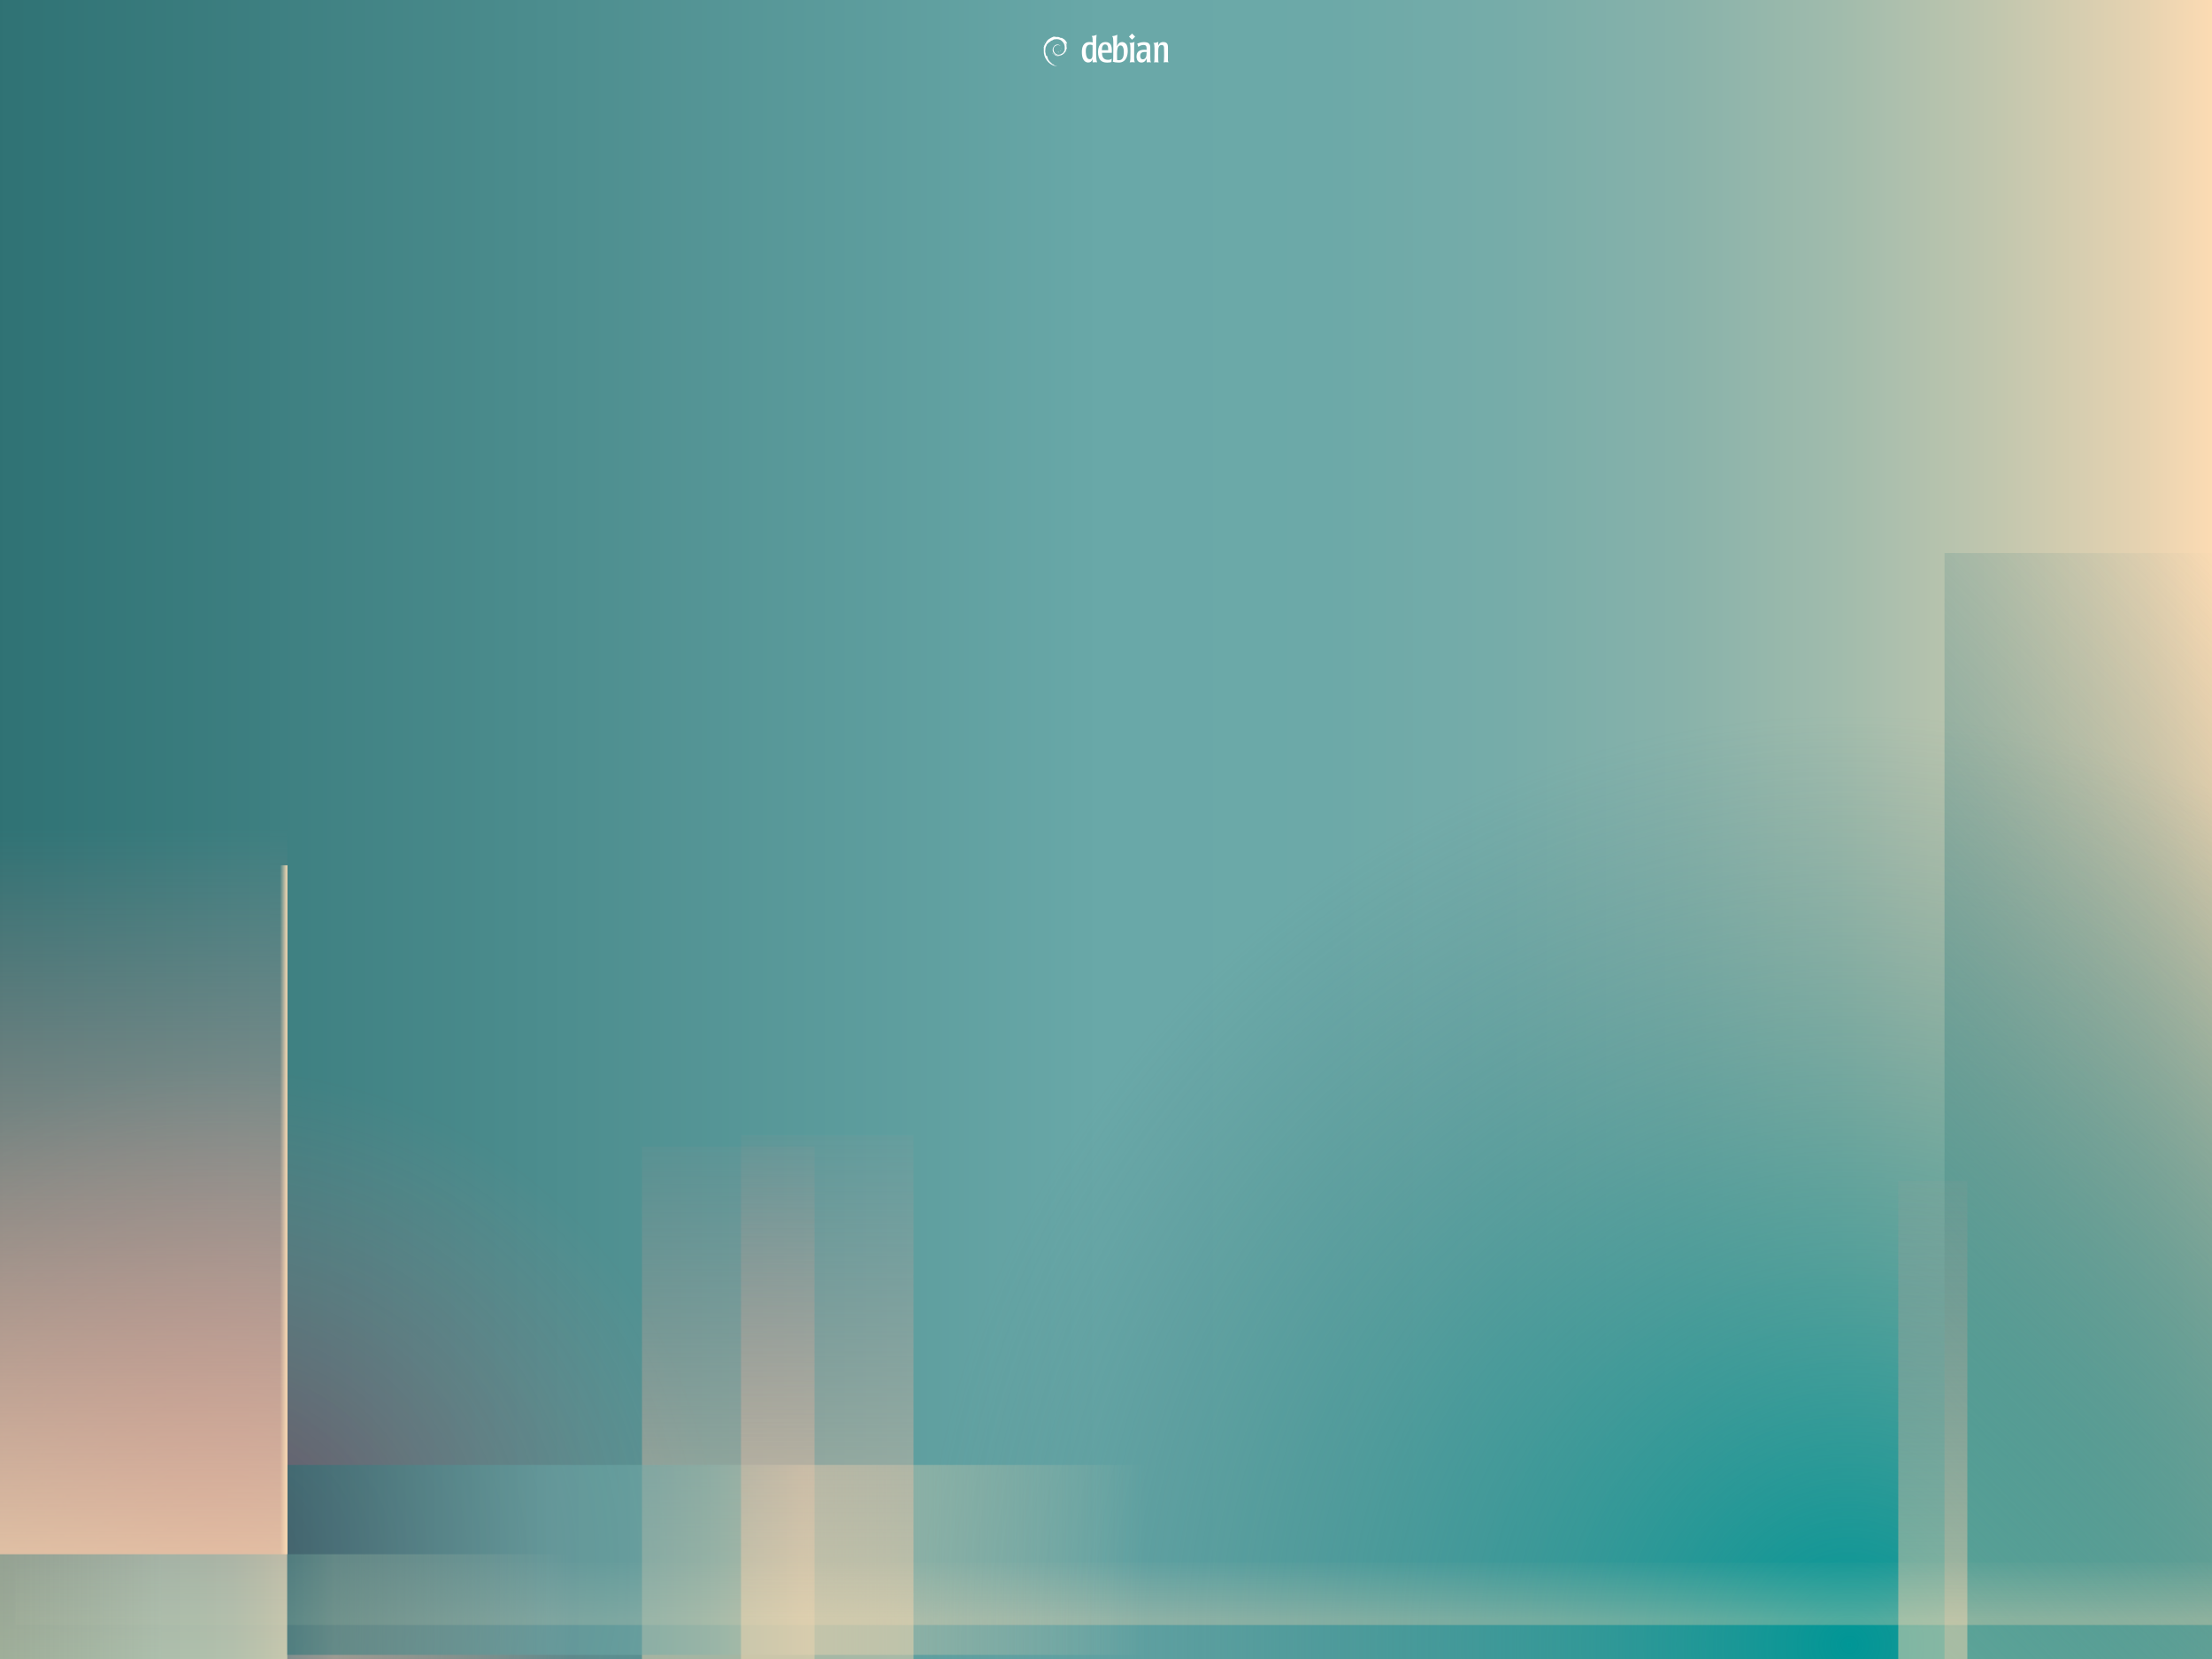
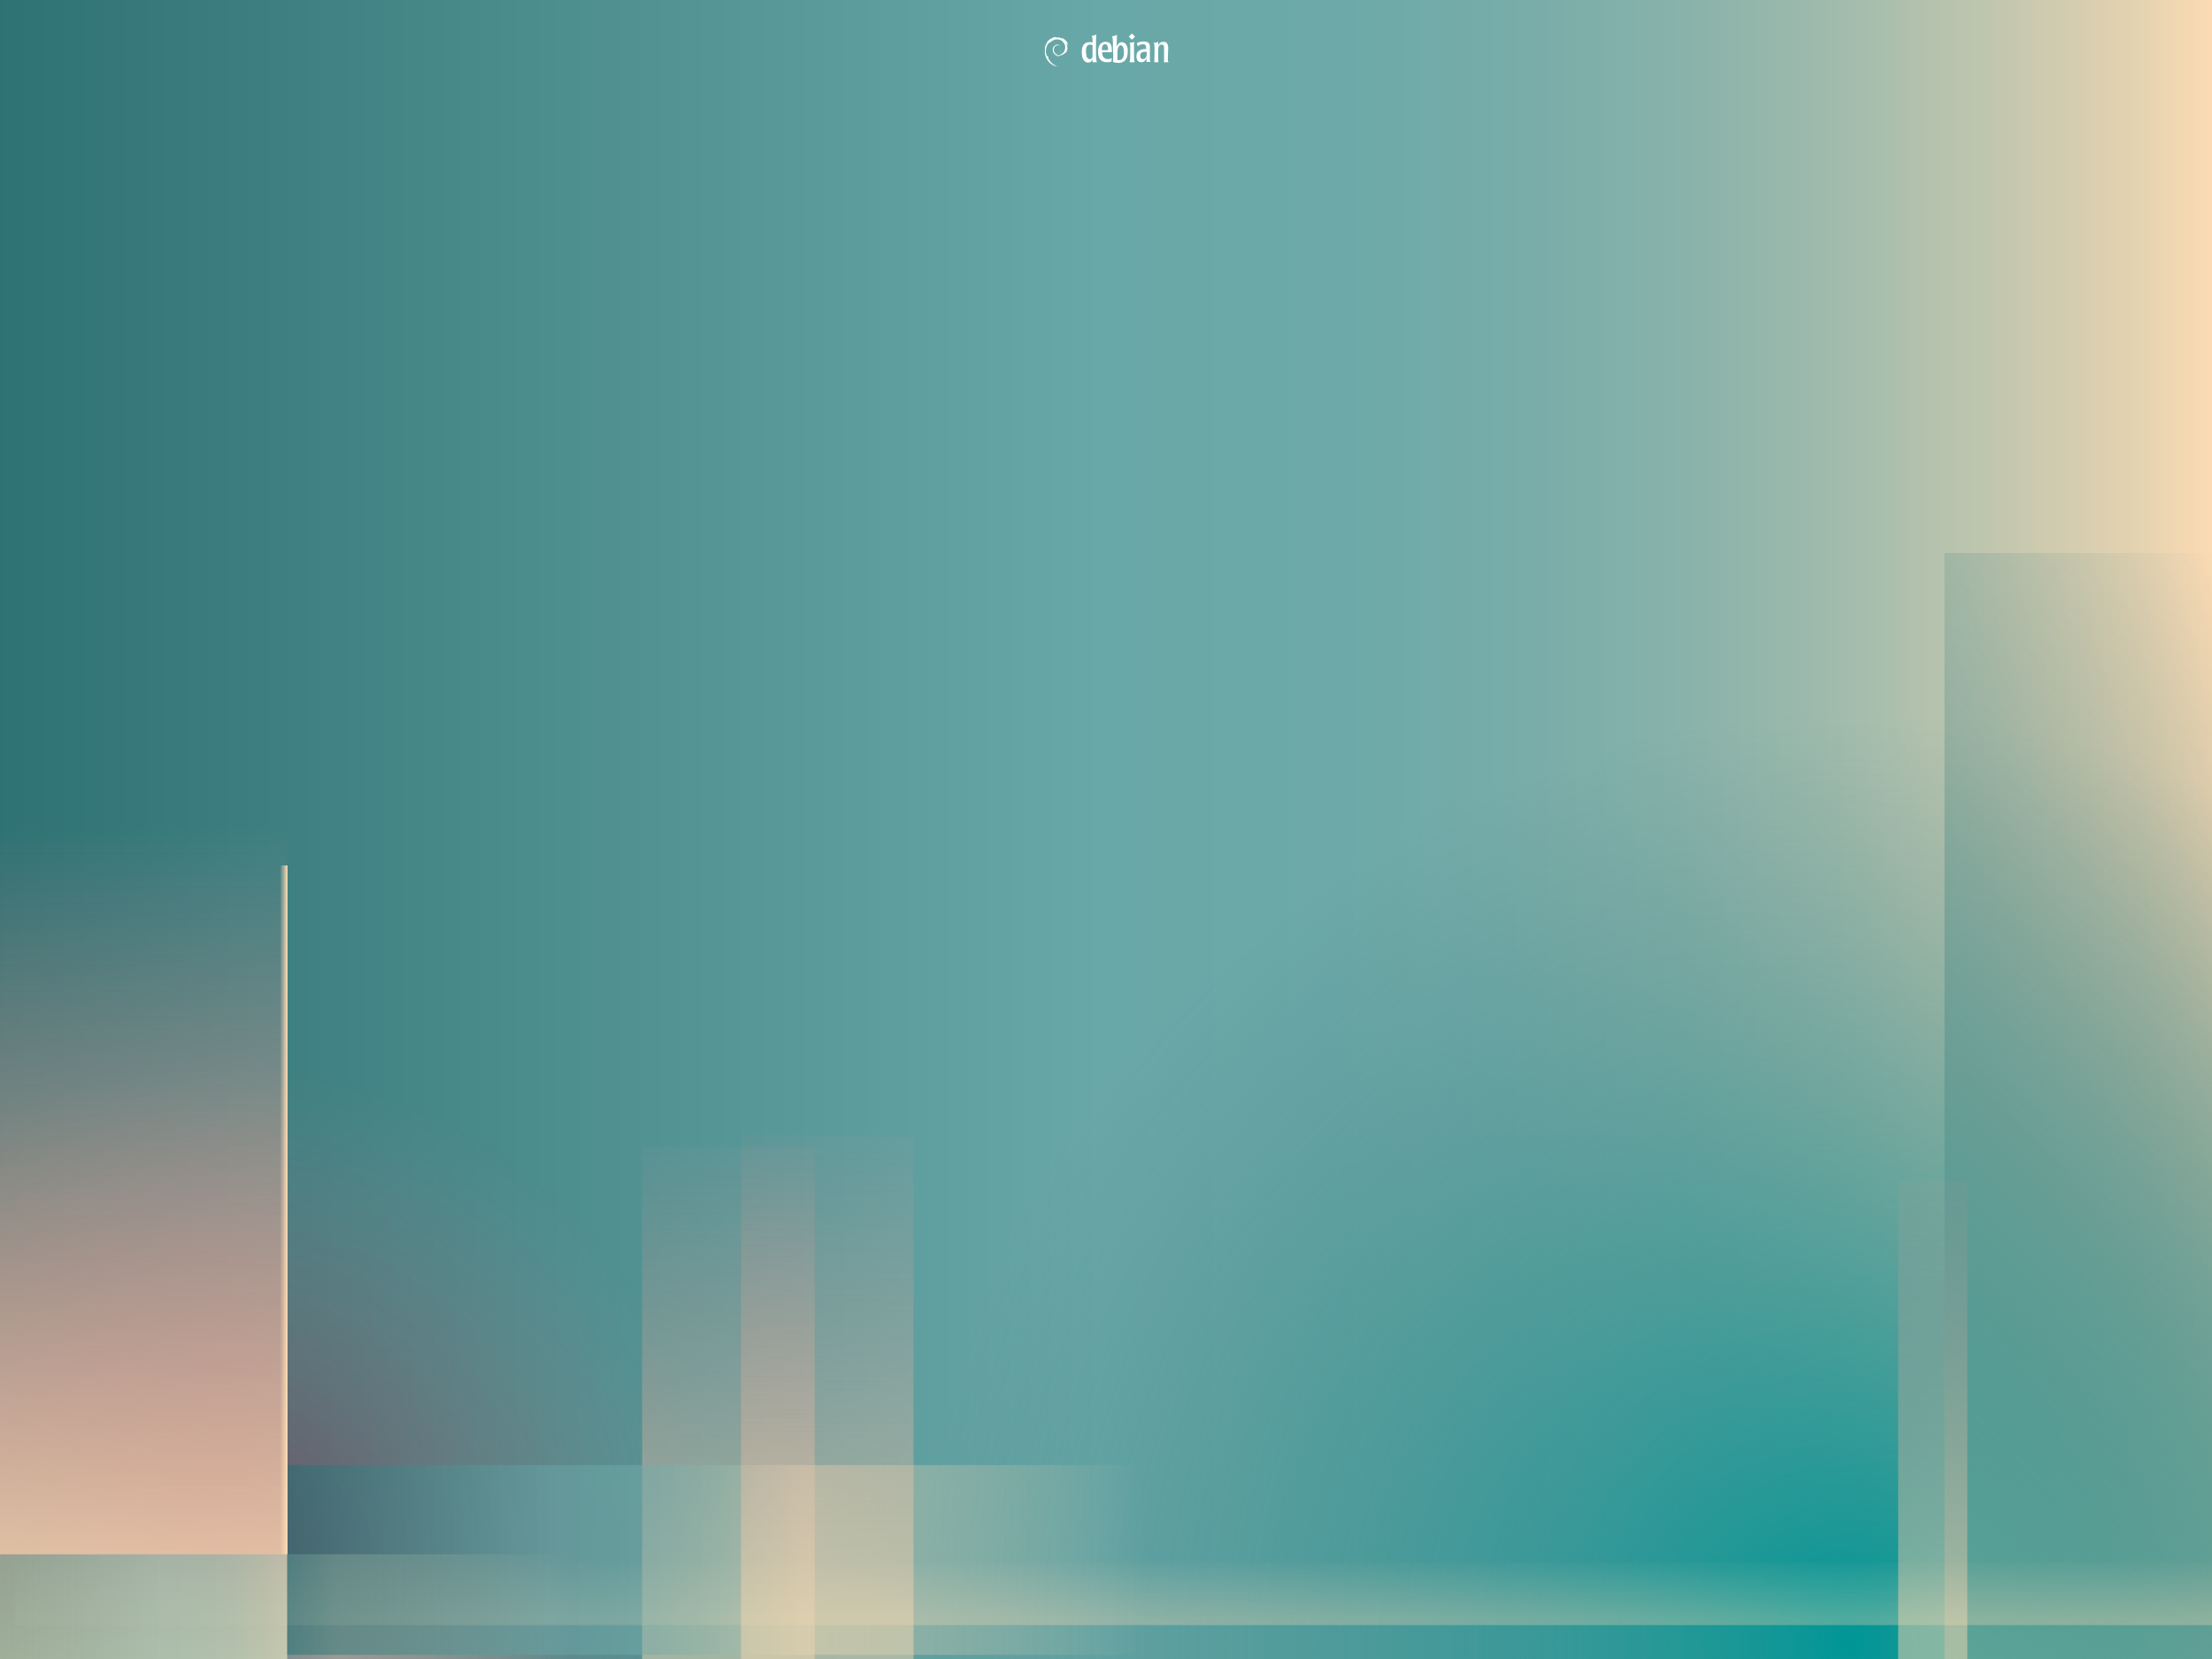
- <svg xmlns="http://www.w3.org/2000/svg" xmlns:xlink="http://www.w3.org/1999/xlink" id="Calque_1" viewBox="0 0 640 480">
-   <defs>
-     <style>.cls-1{fill:#fff;}.cls-2{fill:#284d55;}.cls-3{fill:url(#Dégradé_sans_nom_138-2);}.cls-4{fill:url(#Dégradé_sans_nom_34);}.cls-5{fill:url(#Dégradé_sans_nom_304-2);}.cls-5,.cls-6,.cls-7,.cls-8,.cls-9{opacity:.5;}.cls-6{fill:url(#Dégradé_sans_nom_304-4);}.cls-7{fill:url(#Dégradé_sans_nom_304-3);}.cls-10{fill:url(#Dégradé_sans_nom_138);opacity:.3;}.cls-11{fill:url(#Dégradé_sans_nom_153);opacity:.4;}.cls-8{fill:url(#Dégradé_sans_nom_334);}.cls-9{fill:url(#Dégradé_sans_nom_437);}.cls-12{fill:url(#Dégradé_sans_nom_342);}.cls-13{fill:url(#Dégradé_sans_nom_304);}.cls-14{fill:url(#Dégradé_sans_nom_293);}</style>
-     <linearGradient id="Dégradé_sans_nom_342" x1="-2.33" y1="240.06" x2="640.27" y2="240.06" gradientUnits="userSpaceOnUse">
-       <stop offset="0" stop-color="#2f7274" />
-       <stop offset=".5" stop-color="#69a8a8" />
-       <stop offset=".6" stop-color="#6ca9a8" />
-       <stop offset=".68" stop-color="#76aca9" />
-       <stop offset=".76" stop-color="#88b2aa" />
-       <stop offset=".83" stop-color="#a0bbac" />
-       <stop offset=".9" stop-color="#c0c6ae" />
-       <stop offset=".97" stop-color="#e7d3b1" />
-       <stop offset="1" stop-color="#fcdbb3" />
+ <svg xmlns="http://www.w3.org/2000/svg" xmlns:xlink="http://www.w3.org/1999/xlink" version="1.1" id="Calque_1" x="0px" y="0px" viewBox="0 0 640 480" style="enable-background:new 0 0 640 480;" xml:space="preserve">
+   <style type="text/css">
+ 	.st0{clip-path:url(#SVGID_00000165233405062182083770000013776930358569563787_);fill:#284D55;}
+ 	
+ 		.st1{clip-path:url(#SVGID_00000165233405062182083770000013776930358569563787_);fill:url(#SVGID_00000142864984105365794850000002362441087885386152_);}
+ 	
+ 		.st2{clip-path:url(#SVGID_00000165233405062182083770000013776930358569563787_);fill:url(#SVGID_00000145053446214090285920000010186755413050673810_);}
+ 	
+ 		.st3{opacity:0.4;clip-path:url(#SVGID_00000165233405062182083770000013776930358569563787_);fill:url(#SVGID_00000165205277483814104850000009715521462076629121_);enable-background:new    ;}
+ 	
+ 		.st4{clip-path:url(#SVGID_00000165233405062182083770000013776930358569563787_);fill:url(#SVGID_00000160151233217071832130000002856277896738918284_);}
+ 	
+ 		.st5{clip-path:url(#SVGID_00000165233405062182083770000013776930358569563787_);fill:url(#SVGID_00000111886810359557512680000013818836557430253467_);}
+ 	
+ 		.st6{opacity:0.3;clip-path:url(#SVGID_00000165233405062182083770000013776930358569563787_);fill:url(#SVGID_00000009577786404386149350000003343540552133880460_);enable-background:new    ;}
+ 	
+ 		.st7{opacity:0.5;clip-path:url(#SVGID_00000165233405062182083770000013776930358569563787_);fill:url(#SVGID_00000026859536005856535210000017358327117110911373_);enable-background:new    ;}
+ 	
+ 		.st8{opacity:0.5;clip-path:url(#SVGID_00000165233405062182083770000013776930358569563787_);fill:url(#SVGID_00000053542120213969221380000009270319565276838840_);enable-background:new    ;}
+ 	
+ 		.st9{opacity:0.5;clip-path:url(#SVGID_00000165233405062182083770000013776930358569563787_);fill:url(#SVGID_00000099627389439330413700000009342445984129333680_);enable-background:new    ;}
+ 	
+ 		.st10{opacity:0.5;clip-path:url(#SVGID_00000165233405062182083770000013776930358569563787_);fill:url(#SVGID_00000018234457111925883420000017441728421450539705_);enable-background:new    ;}
+ 	
+ 		.st11{clip-path:url(#SVGID_00000165233405062182083770000013776930358569563787_);fill:url(#SVGID_00000065064788192263096310000004305818227331717290_);}
+ 	
+ 		.st12{opacity:0.5;clip-path:url(#SVGID_00000165233405062182083770000013776930358569563787_);fill:url(#SVGID_00000031185218711358077110000009119795181446952584_);enable-background:new    ;}
+ 	.st13{clip-path:url(#SVGID_00000165233405062182083770000013776930358569563787_);fill:#FFFFFF;}
+ </style>
+   <g>
+     <defs>
+       <rect id="SVGID_1_" width="640" height="480" />
+     </defs>
+     <clipPath id="SVGID_00000173148670674078274960000001331967724311482795_">
+       <use xlink:href="#SVGID_1_" style="overflow:visible;" />
+     </clipPath>
+     <rect x="-1.2" y="78.7" style="clip-path:url(#SVGID_00000173148670674078274960000001331967724311482795_);fill:#284D55;" width="643" height="401.9" />
+     <linearGradient id="SVGID_00000137832234157183838640000010275324442330324895_" gradientUnits="userSpaceOnUse" x1="-2.33" y1="239.94" x2="640.26" y2="239.94" gradientTransform="matrix(1 0 0 -1 0 480)">
+       <stop offset="0" style="stop-color:#2F7274" />
+       <stop offset="0.5" style="stop-color:#69A8A8" />
+       <stop offset="0.6" style="stop-color:#6CA9A8" />
+       <stop offset="0.68" style="stop-color:#76ACA9" />
+       <stop offset="0.76" style="stop-color:#88B2AA" />
+       <stop offset="0.83" style="stop-color:#A0BBAC" />
+       <stop offset="0.9" style="stop-color:#C0C6AE" />
+       <stop offset="0.97" style="stop-color:#E7D3B1" />
+       <stop offset="1" style="stop-color:#FCDBB3" />
    </linearGradient>
-     <radialGradient id="Dégradé_sans_nom_34" cx="535.12" cy="475.86" fx="535.12" fy="475.86" r="269.14" gradientUnits="userSpaceOnUse">
-       <stop offset="0" stop-color="#009696" />
-       <stop offset="1" stop-color="#497e81" stop-opacity="0" />
+     <rect x="-2.3" y="-1.4" style="clip-path:url(#SVGID_00000173148670674078274960000001331967724311482795_);fill:url(#SVGID_00000137832234157183838640000010275324442330324895_);" width="642.6" height="483" />
+     <radialGradient id="SVGID_00000122686098147542468760000000543466236046898340_" cx="535.12" cy="4.14" r="269.14" gradientTransform="matrix(1 0 0 -1 0 480)" gradientUnits="userSpaceOnUse">
+       <stop offset="0" style="stop-color:#009696" />
+       <stop offset="1" style="stop-color:#497E81;stop-opacity:0" />
    </radialGradient>
-     <radialGradient id="Dégradé_sans_nom_153" cx="63.82" cy="453.43" fx="63.82" fy="453.43" r="144.66" gradientUnits="userSpaceOnUse">
-       <stop offset="0" stop-color="#a80030" />
-       <stop offset="1" stop-color="#ff8c8e" stop-opacity="0" />
+     <circle style="clip-path:url(#SVGID_00000173148670674078274960000001331967724311482795_);fill:url(#SVGID_00000122686098147542468760000000543466236046898340_);" cx="535.1" cy="475.9" r="269.1" />
+     <radialGradient id="SVGID_00000078033838656743346760000005024894790102855595_" cx="63.82" cy="26.57" r="144.66" gradientTransform="matrix(1 0 0 -1 0 480)" gradientUnits="userSpaceOnUse">
+       <stop offset="0" style="stop-color:#A80030" />
+       <stop offset="1" style="stop-color:#FF8C8E;stop-opacity:0" />
    </radialGradient>
-     <linearGradient id="Dégradé_sans_nom_293" x1="4836.37" y1="1877.52" x2="5037.34" y2="1676.54" gradientTransform="translate(-4333.76 -1456.54)" gradientUnits="userSpaceOnUse">
-       <stop offset="0" stop-color="#487c80" stop-opacity="0" />
-       <stop offset="1" stop-color="#5ea498" />
+     <circle style="opacity:0.4;clip-path:url(#SVGID_00000173148670674078274960000001331967724311482795_);fill:url(#SVGID_00000078033838656743346760000005024894790102855595_);enable-background:new    ;" cx="63.8" cy="453.4" r="144.7" />
+     <linearGradient id="SVGID_00000154408993877633157550000015381307170909897877_" gradientUnits="userSpaceOnUse" x1="5456.368" y1="-1857.522" x2="5657.341" y2="-1656.539" gradientTransform="matrix(-1 0 0 1 6159.95 2077.53)">
+       <stop offset="0" style="stop-color:#487C80;stop-opacity:0" />
+       <stop offset="1" style="stop-color:#5EA498" />
    </linearGradient>
-     <linearGradient id="Dégradé_sans_nom_304" x1="41.07" y1="480.13" x2="41.07" y2="239.57" gradientUnits="userSpaceOnUse">
-       <stop offset="0" stop-color="#f2d6b0" />
-       <stop offset="1" stop-color="#ff8c8e" stop-opacity="0" />
+     <rect x="562.6" y="160" style="clip-path:url(#SVGID_00000173148670674078274960000001331967724311482795_);fill:url(#SVGID_00000154408993877633157550000015381307170909897877_);" width="81" height="321" />
+     <linearGradient id="SVGID_00000016038141210491536740000015266423934526416055_" gradientUnits="userSpaceOnUse" x1="41.075" y1="-0.13" x2="41.075" y2="240.43" gradientTransform="matrix(1 0 0 -1 0 480)">
+       <stop offset="0" style="stop-color:#F2D6B0" />
+       <stop offset="1" style="stop-color:#FF8C8E;stop-opacity:0" />
    </linearGradient>
-     <linearGradient id="Dégradé_sans_nom_138" x1="2579.22" y1="-199.86" x2="2590.03" y2="-199.86" gradientTransform="translate(-3994.7 261.28) scale(1.67 -1)" gradientUnits="userSpaceOnUse">
-       <stop offset="0" stop-color="#f2dab8" stop-opacity="0" />
-       <stop offset="1" stop-color="#fcdbb3" />
+     <rect x="-1" y="239.6" style="clip-path:url(#SVGID_00000173148670674078274960000001331967724311482795_);fill:url(#SVGID_00000016038141210491536740000015266423934526416055_);" width="84.1" height="240.6" />
+     <linearGradient id="SVGID_00000083089761744016328460000015498465675438792118_" gradientUnits="userSpaceOnUse" x1="2751.495" y1="759.86" x2="2762.31" y2="759.86" gradientTransform="matrix(1.022580e-16 1.67 -1 6.123234e-17 1083.13 -4144.53)">
+       <stop offset="0" style="stop-color:#F2DAB8;stop-opacity:0" />
+       <stop offset="1" style="stop-color:#FCDBB3" />
    </linearGradient>
-     <linearGradient id="Dégradé_sans_nom_437" x1="-5.96" y1="464.87" x2="165.05" y2="464.87" gradientUnits="userSpaceOnUse">
-       <stop offset="0" stop-color="#206f73" stop-opacity=".8" />
-       <stop offset=".31" stop-color="#69a8a8" />
-       <stop offset=".37" stop-color="#6ca9a8" />
-       <stop offset=".43" stop-color="#76aca9" />
-       <stop offset=".48" stop-color="#88b2aa" />
-       <stop offset=".53" stop-color="#a0bbac" />
-       <stop offset=".58" stop-color="#c0c6ae" />
-       <stop offset=".6" stop-color="#d0ccb0" />
-       <stop offset="1" stop-color="#fcdbb3" stop-opacity="0" />
+     <rect x="4.5" y="452.1" style="opacity:0.3;clip-path:url(#SVGID_00000173148670674078274960000001331967724311482795_);fill:url(#SVGID_00000083089761744016328460000015498465675438792118_);enable-background:new    ;" width="637.5" height="18.1" />
+     <linearGradient id="SVGID_00000147905051543886824300000000127197035238658490_" gradientUnits="userSpaceOnUse" x1="-5.96" y1="15.13" x2="165.05" y2="15.13" gradientTransform="matrix(1 0 0 -1 0 480)">
+       <stop offset="0" style="stop-color:#206F73;stop-opacity:0.8" />
+       <stop offset="0.31" style="stop-color:#69A8A8" />
+       <stop offset="0.37" style="stop-color:#6CA9A8" />
+       <stop offset="0.43" style="stop-color:#76ACA9" />
+       <stop offset="0.48" style="stop-color:#88B2AA" />
+       <stop offset="0.53" style="stop-color:#A0BBAC" />
+       <stop offset="0.58" style="stop-color:#C0C6AE" />
+       <stop offset="0.6" style="stop-color:#D0CCB0" />
+       <stop offset="1" style="stop-color:#FCDBB3;stop-opacity:0" />
    </linearGradient>
-     <linearGradient id="Dégradé_sans_nom_304-2" x1="3255.59" y1="-2211.36" x2="3390.82" y2="-2211.36" gradientTransform="translate(-3433.43 1309.55) scale(1.1 .41)" xlink:href="#Dégradé_sans_nom_304" />
-     <linearGradient id="Dégradé_sans_nom_334" x1="83.1" y1="451.34" x2="331.32" y2="451.34" gradientUnits="userSpaceOnUse">
-       <stop offset="0" stop-color="#206f73" />
-       <stop offset=".31" stop-color="#69a8a8" />
-       <stop offset=".37" stop-color="#6ca9a8" />
-       <stop offset=".43" stop-color="#76aca9" />
-       <stop offset=".48" stop-color="#88b2aa" />
-       <stop offset=".53" stop-color="#a0bbac" />
-       <stop offset=".58" stop-color="#c0c6ae" />
-       <stop offset=".6" stop-color="#d0ccb0" />
-       <stop offset="1" stop-color="#fcdbb3" stop-opacity="0" />
+     <rect x="-6" y="449.7" style="opacity:0.5;clip-path:url(#SVGID_00000173148670674078274960000001331967724311482795_);fill:url(#SVGID_00000147905051543886824300000000127197035238658490_);enable-background:new    ;" width="171" height="30.4" />
+     <linearGradient id="SVGID_00000013871151217345318140000006956916236980826548_" gradientUnits="userSpaceOnUse" x1="3774.681" y1="3210.232" x2="3909.911" y2="3210.232" gradientTransform="matrix(6.735558e-17 -1.1 -0.41 -2.510526e-17 1526.9 4620.99)">
+       <stop offset="0" style="stop-color:#F2D6B0" />
+       <stop offset="1" style="stop-color:#FF8C8E;stop-opacity:0" />
    </linearGradient>
-     <linearGradient id="Dégradé_sans_nom_304-3" x1="3255.59" y1="-2141.26" x2="3393.85" y2="-2141.26" gradientTransform="translate(-3406.45 1279.24) scale(1.1 .41)" xlink:href="#Dégradé_sans_nom_304" />
-     <linearGradient id="Dégradé_sans_nom_138-2" x1="80.97" y1="350.01" x2="83.14" y2="350.01" gradientTransform="translate(164.12 700.01) rotate(-180)" xlink:href="#Dégradé_sans_nom_138" />
-     <linearGradient id="Dégradé_sans_nom_304-4" x1="3252.98" y1="-1358.53" x2="3381.72" y2="-1358.53" gradientTransform="translate(-3078.5 967.45) scale(1.1 .41)" xlink:href="#Dégradé_sans_nom_304" />
-   </defs>
-   <rect class="cls-2" x="-1.23" y="78.67" width="642.97" height="401.85" />
-   <rect class="cls-12" x="-2.33" y="-1.43" width="642.59" height="482.98" />
-   <circle class="cls-4" cx="535.12" cy="475.86" r="269.14" />
-   <circle class="cls-11" cx="63.82" cy="453.43" r="144.66" />
-   <rect class="cls-14" x="562.61" y="160" width="80.97" height="320.98" transform="translate(1206.19 640.99) rotate(180)" />
-   <rect class="cls-13" x="-.97" y="239.57" width="84.09" height="240.56" />
-   <rect class="cls-10" x="314.24" y="142.41" width="18.06" height="637.46" transform="translate(784.41 137.87) rotate(90)" />
-   <rect class="cls-9" x="-5.96" y="449.69" width="171.01" height="30.36" />
-   <rect class="cls-5" x="136.56" y="380.9" width="148.28" height="49.91" transform="translate(-195.15 616.56) rotate(-90)" />
-   <rect class="cls-8" x="83.1" y="423.86" width="248.22" height="54.94" />
-   <rect class="cls-7" x="163.55" y="379.24" width="151.61" height="49.91" transform="translate(-164.84 643.55) rotate(-90)" />
-   <rect class="cls-3" x="80.97" y="250.34" width="2.17" height="199.32" transform="translate(164.12 700.01) rotate(180)" />
-   <rect class="cls-6" x="488.64" y="402.28" width="141.17" height="19.98" transform="translate(146.95 971.49) rotate(-90)" />
-   <path class="cls-1" d="m306.08,15.06c-.14,0,.03.07.21.1.05-.04.1-.08.14-.12-.12.03-.23.03-.35.02" />
-   <path class="cls-1" d="m306.85,14.87c.09-.12.15-.25.17-.38-.02.09-.07.18-.12.26-.27.17-.03-.1,0-.2-.29.36-.04.22-.05.32" />
-   <path class="cls-1" d="m307.13,14.13c.02-.26-.05-.18-.07-.08.03.01.05.18.07.08" />
-   <path class="cls-1" d="m305.54,10.61c.08.01.16.02.15.04.08-.02.1-.04-.15-.04" />
-   <path class="cls-1" d="m305.69,10.66h-.05s.05,0,.05,0h0" />
-   <path class="cls-1" d="m308.07,14.23c0,.23-.07.34-.14.54l-.12.06c-.1.2.01.12-.06.28-.16.14-.48.44-.58.47-.08,0,.05-.09.07-.12-.21.15-.17.22-.49.31v-.02c-.81.38-1.91-.37-1.9-1.38,0,.06-.02.05-.04.07-.04-.52.24-1.05.72-1.26.47-.23,1.01-.14,1.34.18-.18-.24-.55-.49-.98-.47-.42,0-.82.28-.95.57-.22.14-.24.53-.34.6-.13.93.24,1.34.86,1.81.1.07.03.08.04.13-.21-.1-.39-.24-.55-.42.08.12.17.24.29.33-.19-.07-.45-.47-.53-.49.33.6,1.36,1.05,1.89.83-.25,0-.56,0-.84-.1-.12-.06-.28-.18-.25-.21.73.27,1.49.21,2.12-.3.16-.13.34-.34.39-.34-.08.12.01.06-.05.16.16-.26-.07-.11.17-.45l.09.12c-.03-.21.27-.48.24-.81.07-.1.08.11,0,.35.1-.26.03-.31.05-.53.03.07.06.15.08.23-.07-.26.07-.43.1-.58-.03-.01-.1.11-.12-.19,0-.13.04-.07.05-.1-.03-.01-.09-.12-.13-.31.03-.05.08.12.12.12-.03-.15-.07-.27-.07-.39-.12-.25-.04.03-.14-.11-.13-.39.1-.09.12-.27.19.28.3.71.35.88-.04-.22-.1-.43-.18-.63.06.02-.09-.45.08-.13-.18-.66-.77-1.29-1.32-1.58.07.06.15.14.12.15-.27-.16-.22-.17-.26-.24-.22-.09-.24,0-.38,0-.42-.22-.5-.2-.88-.34l.02.08c-.28-.09-.32.03-.62,0-.02-.01.1-.05.19-.06-.27.04-.25-.05-.52,0,.06-.05.13-.08.2-.11-.22.01-.52.13-.43.02-.35.16-.98.38-1.34.71v-.07c-.17.19-.72.58-.76.83h-.04c-.08.15-.14.31-.21.46-.11.19-.16.07-.15.1-.22.44-.32.81-.42,1.11.07.1,0,.6.03.99-.11,1.97,1.38,3.87,3.01,4.32.24.09.59.08.89.09-.36-.1-.4-.05-.75-.17-.25-.12-.3-.25-.48-.41l.07.12c-.35-.12-.2-.15-.48-.24l.07-.1c-.11,0-.3-.19-.35-.29h-.12c-.15-.18-.23-.31-.22-.41l-.04.07c-.05-.08-.54-.69-.29-.54-.05-.04-.11-.07-.18-.2l.05-.06c-.12-.16-.23-.37-.22-.43.07.09.11.11.16.12-.31-.78-.33-.04-.57-.8h.05c-.04-.06-.06-.13-.09-.19l.02-.22c-.23-.26-.06-1.11-.03-1.58.02-.19.19-.39.32-.71h-.08c.15-.27.84-1.05,1.16-1.01.16-.2-.03,0-.06-.05.34-.35.45-.25.68-.31.25-.15-.21.06-.1-.06.43-.11.31-.25.87-.31.06.03-.14.05-.19.1.36-.18,1.14-.14,1.64.1.59.27,1.24,1.08,1.27,1.84h.03c-.01.31.05.66-.06.98l.07-.15" />
-   <path class="cls-1" d="m304.52,15.26l-.02.1c.09.13.17.27.29.37-.09-.17-.15-.24-.27-.47" />
-   <path class="cls-1" d="m304.74,15.25c-.05-.06-.08-.12-.11-.19.03.12.1.22.16.32l-.04-.13" />
-   <path class="cls-1" d="m308.68,14.39l-.02.05c-.04.27-.12.54-.25.8.14-.26.23-.55.27-.85" />
-   <path class="cls-1" d="m305.57,10.54c.1-.04.24-.02.34-.04-.13.01-.27.02-.4.03h.06" />
-   <path class="cls-1" d="m302.17,12.35c.02.21-.16.29.04.15.1-.23-.04-.06-.04-.15" />
-   <path class="cls-1" d="m301.95,13.3c.04-.14.05-.22.07-.3-.12.16-.06.19-.07.3" />
-   <path class="cls-1" d="m316.12,13.82s0,1.72-.03,2.17c-.02.36-.05,1.14-.82,1.14s-.98-.91-1.04-1.31c-.08-.44-.08-.8-.08-.96,0-.52.03-1.94,1.24-1.94.36,0,.56.11.72.19v.7Zm-3.1,1.26c0,3.01,1.6,3.01,1.83,3.01.66,0,1.09-.36,1.27-.99l.02.94c.2,0,.41-.03.74-.03.12,0,.21,0,.3,0,.09,0,.18,0,.26.02-.18-.34-.3-1.11-.3-2.78s0-4.36.14-5.19c-.38.19-.71.3-1.44.36.29.31.29.47.29,1.88-.2-.07-.46-.14-.9-.14-1.9,0-2.21,1.67-2.21,2.9" />
-   <path class="cls-1" d="m318.81,14.53c0-.89.19-1.68.94-1.68.83,0,.9.92.88,1.68h-1.82Zm2.88.11c0-1.25-.24-2.47-1.82-2.47-2.17,0-2.17,2.42-2.17,2.92,0,2.16.97,3.02,2.6,3.02.72,0,1.08-.11,1.27-.16,0-.38.04-.63.11-.96-.22.14-.52.32-1.15.32-1.67,0-1.68-1.52-1.68-2.04h2.83l.02-.63" />
-   <path class="cls-1" d="m325.16,15.1c0,.99-.19,2.33-1.42,2.33-.18,0-.38-.03-.53-.07-.02-.38-.02-1.04-.02-1.81,0-.92.1-1.39.18-1.64.22-.76.72-.77.82-.77.82,0,.97,1.13.97,1.96Zm-3.06,1.16c0,.79,0,1.24-.13,1.58.44.18.98.26,1.64.26.42,0,1.62,0,2.27-1.33.31-.62.42-1.45.42-2.08,0-.38-.04-1.23-.35-1.76-.3-.5-.78-.76-1.29-.76-1.02,0-1.32.86-1.48,1.3,0-.55,0-2.44.1-3.41-.69.32-1.12.37-1.58.42.42.17.42.88.42,3.17l-.02,2.63" />
-   <path class="cls-1" d="m328.34,18.04c-.21-.03-.36-.05-.67-.05-.34,0-.57.02-.82.05.11-.2.15-.3.19-.99.04-.95.05-3.49-.02-4.02-.05-.41-.15-.47-.3-.57.88-.09,1.12-.15,1.53-.34-.09.47-.1.7-.1,1.42-.03,3.68-.04,4.07.19,4.51" />
-   <path class="cls-1" d="m331.76,15.02c-.02.67-.03,1.14-.21,1.52-.22.48-.59.62-.88.62-.64,0-.78-.54-.78-1.05,0-1,.9-1.08,1.31-1.08h.56Zm-2.93,1.31c0,.67.2,1.34.8,1.64.26.12.54.12.62.12.98,0,1.31-.73,1.52-1.18,0,.47,0,.76.03,1.13.19,0,.38-.03.7-.03.19,0,.35.02.54.03-.12-.19-.19-.29-.21-.7-.02-.41-.02-.81-.02-1.37v-2.17c0-.81-.2-1.61-1.8-1.61-1.05,0-1.68.32-1.99.48.13.23.23.44.33.9.42-.36.96-.56,1.52-.56.89,0,.89.58.89,1.42-.2,0-.37-.03-.66-.03-1.36,0-2.26.51-2.26,1.94" />
-   <path class="cls-1" d="m337.91,16.99c0,.36,0,.75.16,1.05-.23-.02-.37-.05-.81-.05-.25,0-.4.02-.59.05.04-.14.07-.19.09-.37.03-.24.05-1.07.05-1.35v-1.15c0-.5,0-1.23-.03-1.48-.02-.19-.08-.67-.69-.67s-.81.45-.89.81c-.09.37-.09.78-.09,2.36,0,1.36,0,1.49.12,1.87-.19-.02-.41-.04-.72-.04-.25,0-.43,0-.64.04.08-.18.12-.25.14-.86.02-.58.07-3.47-.03-4.15-.05-.42-.16-.52-.27-.62.87-.04,1.14-.19,1.41-.32v1.13c.13-.33.39-1.07,1.46-1.07,1.33,0,1.34.97,1.35,1.61v3.22" />
-   <path class="cls-1" d="m328.43,10.6l-.89.89-.89-.89.89-.89.89.89" />
+     <rect x="185.8" y="331.7" style="opacity:0.5;clip-path:url(#SVGID_00000173148670674078274960000001331967724311482795_);fill:url(#SVGID_00000013871151217345318140000006956916236980826548_);enable-background:new    ;" width="49.9" height="148.3" />
+     <linearGradient id="SVGID_00000085235926334290923030000008693814880799182246_" gradientUnits="userSpaceOnUse" x1="83.1" y1="28.67" x2="331.32" y2="28.67" gradientTransform="matrix(1 0 0 -1 0 480)">
+       <stop offset="0" style="stop-color:#206F73" />
+       <stop offset="0.31" style="stop-color:#69A8A8" />
+       <stop offset="0.37" style="stop-color:#6CA9A8" />
+       <stop offset="0.43" style="stop-color:#76ACA9" />
+       <stop offset="0.48" style="stop-color:#88B2AA" />
+       <stop offset="0.53" style="stop-color:#A0BBAC" />
+       <stop offset="0.58" style="stop-color:#C0C6AE" />
+       <stop offset="0.6" style="stop-color:#D0CCB0" />
+       <stop offset="1" style="stop-color:#FCDBB3;stop-opacity:0" />
+     </linearGradient>
+     <rect x="83.1" y="423.9" style="opacity:0.5;clip-path:url(#SVGID_00000173148670674078274960000001331967724311482795_);fill:url(#SVGID_00000085235926334290923030000008693814880799182246_);enable-background:new    ;" width="248.2" height="54.9" />
+     <linearGradient id="SVGID_00000111894994037602540300000005433183057965883521_" gradientUnits="userSpaceOnUse" x1="3774.681" y1="3140.354" x2="3912.941" y2="3140.354" gradientTransform="matrix(6.735558e-17 -1.1 -0.41 -2.510526e-17 1526.9 4621)">
+       <stop offset="0" style="stop-color:#F2D6B0" />
+       <stop offset="1" style="stop-color:#FF8C8E;stop-opacity:0" />
+     </linearGradient>
+     <rect x="214.4" y="328.4" style="opacity:0.5;clip-path:url(#SVGID_00000173148670674078274960000001331967724311482795_);fill:url(#SVGID_00000111894994037602540300000005433183057965883521_);enable-background:new    ;" width="49.9" height="151.6" />
+     <linearGradient id="SVGID_00000075877353389063607610000009029515531708283826_" gradientUnits="userSpaceOnUse" x1="80.97" y1="129.99" x2="83.14" y2="129.99" gradientTransform="matrix(1 0 0 -1 0 480)">
+       <stop offset="0" style="stop-color:#F2DAB8;stop-opacity:0" />
+       <stop offset="1" style="stop-color:#FCDBB3" />
+     </linearGradient>
+     <rect x="81" y="250.4" style="clip-path:url(#SVGID_00000173148670674078274960000001331967724311482795_);fill:url(#SVGID_00000075877353389063607610000009029515531708283826_);" width="2.2" height="199.3" />
+     <linearGradient id="SVGID_00000172422250598681618010000014820356680492841642_" gradientUnits="userSpaceOnUse" x1="3772.071" y1="2360.195" x2="3900.811" y2="2360.195" gradientTransform="matrix(6.735558e-17 -1.1 -0.41 -2.510526e-17 1526.9 4620.99)">
+       <stop offset="0" style="stop-color:#F2D6B0" />
+       <stop offset="1" style="stop-color:#FF8C8E;stop-opacity:0" />
+     </linearGradient>
+     <rect x="549.2" y="341.7" style="opacity:0.5;clip-path:url(#SVGID_00000173148670674078274960000001331967724311482795_);fill:url(#SVGID_00000172422250598681618010000014820356680492841642_);enable-background:new    ;" width="20" height="141.2" />
+     <path style="clip-path:url(#SVGID_00000173148670674078274960000001331967724311482795_);fill:#FFFFFF;" d="M306.1,15.1   c-0.1,0,0,0.1,0.2,0.1c0,0,0.1-0.1,0.1-0.1C306.3,15.1,306.2,15.1,306.1,15.1" />
+     <path style="clip-path:url(#SVGID_00000173148670674078274960000001331967724311482795_);fill:#FFFFFF;" d="M306.9,14.9   c0.1-0.1,0.1-0.2,0.2-0.4c0,0.1-0.1,0.2-0.1,0.3c-0.3,0.2,0-0.1,0-0.2C306.6,14.9,306.9,14.8,306.9,14.9" />
+     <path style="clip-path:url(#SVGID_00000173148670674078274960000001331967724311482795_);fill:#FFFFFF;" d="M307.1,14.1   C307.1,13.9,307.1,13.9,307.1,14.1C307.1,14.1,307.1,14.2,307.1,14.1" />
+     <path style="clip-path:url(#SVGID_00000173148670674078274960000001331967724311482795_);fill:#FFFFFF;" d="M305.5,10.6   c0.1,0,0.2,0,0.1,0C305.8,10.6,305.8,10.6,305.5,10.6" />
+     <path style="clip-path:url(#SVGID_00000173148670674078274960000001331967724311482795_);fill:#FFFFFF;" d="M305.7,10.7L305.7,10.7   L305.7,10.7L305.7,10.7" />
+     <path style="clip-path:url(#SVGID_00000173148670674078274960000001331967724311482795_);fill:#FFFFFF;" d="M308.1,14.2   c0,0.2-0.1,0.3-0.1,0.5l-0.1,0.1c-0.1,0.2,0,0.1-0.1,0.3c-0.2,0.1-0.5,0.4-0.6,0.5c-0.1,0,0-0.1,0.1-0.1c-0.2,0.1-0.2,0.2-0.5,0.3   v0c-0.8,0.4-1.9-0.4-1.9-1.4c0,0.1,0,0.1,0,0.1c0-0.5,0.2-1.1,0.7-1.3c0.5-0.2,1-0.1,1.3,0.2c-0.2-0.2-0.5-0.5-1-0.5   c-0.4,0-0.8,0.3-1,0.6c-0.2,0.1-0.2,0.5-0.3,0.6c-0.1,0.9,0.2,1.3,0.9,1.8c0.1,0.1,0,0.1,0,0.1c-0.2-0.1-0.4-0.2-0.5-0.4   c0.1,0.1,0.2,0.2,0.3,0.3c-0.2-0.1-0.5-0.5-0.5-0.5c0.3,0.6,1.4,1.1,1.9,0.8c-0.2,0-0.6,0-0.8-0.1c-0.1-0.1-0.3-0.2-0.2-0.2   c0.7,0.3,1.5,0.2,2.1-0.3c0.2-0.1,0.3-0.3,0.4-0.3c-0.1,0.1,0,0.1,0,0.2c0.2-0.3-0.1-0.1,0.2-0.4l0.1,0.1c0-0.2,0.3-0.5,0.2-0.8   c0.1-0.1,0.1,0.1,0,0.4c0.1-0.3,0-0.3,0-0.5c0,0.1,0.1,0.1,0.1,0.2c-0.1-0.3,0.1-0.4,0.1-0.6c0,0-0.1,0.1-0.1-0.2   c0-0.1,0-0.1,0-0.1c0,0-0.1-0.1-0.1-0.3c0-0.1,0.1,0.1,0.1,0.1c0-0.1-0.1-0.3-0.1-0.4c-0.1-0.2,0,0-0.1-0.1   c-0.1-0.4,0.1-0.1,0.1-0.3c0.2,0.3,0.3,0.7,0.4,0.9c0-0.2-0.1-0.4-0.2-0.6c0.1,0-0.1-0.4,0.1-0.1c-0.2-0.7-0.8-1.3-1.3-1.6   c0.1,0.1,0.1,0.1,0.1,0.1c-0.3-0.2-0.2-0.2-0.3-0.2c-0.2-0.1-0.2,0-0.4,0c-0.4-0.2-0.5-0.2-0.9-0.3l0,0.1c-0.3-0.1-0.3,0-0.6,0   c0,0,0.1-0.1,0.2-0.1c-0.3,0-0.2-0.1-0.5,0c0.1-0.1,0.1-0.1,0.2-0.1c-0.2,0-0.5,0.1-0.4,0c-0.4,0.2-1,0.4-1.3,0.7v-0.1   c-0.2,0.2-0.7,0.6-0.8,0.8h0c-0.1,0.1-0.1,0.3-0.2,0.5c-0.1,0.2-0.2,0.1-0.1,0.1c-0.2,0.4-0.3,0.8-0.4,1.1c0.1,0.1,0,0.6,0,1   c-0.1,2,1.4,3.9,3,4.3c0.2,0.1,0.6,0.1,0.9,0.1c-0.4-0.1-0.4,0-0.8-0.2c-0.2-0.1-0.3-0.2-0.5-0.4l0.1,0.1c-0.4-0.1-0.2-0.1-0.5-0.2   l0.1-0.1c-0.1,0-0.3-0.2-0.4-0.3h-0.1c-0.1-0.2-0.2-0.3-0.2-0.4l0,0.1c0-0.1-0.5-0.7-0.3-0.5c0,0-0.1-0.1-0.2-0.2l0-0.1   c-0.1-0.2-0.2-0.4-0.2-0.4c0.1,0.1,0.1,0.1,0.2,0.1c-0.3-0.8-0.3,0-0.6-0.8h0c0-0.1-0.1-0.1-0.1-0.2l0-0.2c-0.2-0.3-0.1-1.1,0-1.6   c0-0.2,0.2-0.4,0.3-0.7h-0.1c0.1-0.3,0.8-1.1,1.2-1c0.2-0.2,0,0-0.1-0.1c0.3-0.4,0.5-0.2,0.7-0.3c0.2-0.1-0.2,0.1-0.1-0.1   c0.4-0.1,0.3-0.2,0.9-0.3c0.1,0-0.1,0.1-0.2,0.1c0.4-0.2,1.1-0.1,1.6,0.1c0.6,0.3,1.2,1.1,1.3,1.8h0c0,0.3,0,0.7-0.1,1L308.1,14.2" />
+     <path style="clip-path:url(#SVGID_00000173148670674078274960000001331967724311482795_);fill:#FFFFFF;" d="M304.5,15.3l0,0.1   c0.1,0.1,0.2,0.3,0.3,0.4C304.7,15.6,304.6,15.5,304.5,15.3" />
+     <path style="clip-path:url(#SVGID_00000173148670674078274960000001331967724311482795_);fill:#FFFFFF;" d="M304.7,15.2   c0-0.1-0.1-0.1-0.1-0.2c0,0.1,0.1,0.2,0.2,0.3L304.7,15.2" />
+     <path style="clip-path:url(#SVGID_00000173148670674078274960000001331967724311482795_);fill:#FFFFFF;" d="M308.7,14.4L308.7,14.4   c-0.1,0.3-0.1,0.6-0.3,0.9C308.6,15,308.6,14.7,308.7,14.4" />
+     <path style="clip-path:url(#SVGID_00000173148670674078274960000001331967724311482795_);fill:#FFFFFF;" d="M305.6,10.5   c0.1,0,0.2,0,0.3,0C305.8,10.5,305.6,10.5,305.6,10.5L305.6,10.5" />
+     <path style="clip-path:url(#SVGID_00000173148670674078274960000001331967724311482795_);fill:#FFFFFF;" d="M302.2,12.4   c0,0.2-0.2,0.3,0,0.1C302.3,12.3,302.2,12.4,302.2,12.4" />
+     <path style="clip-path:url(#SVGID_00000173148670674078274960000001331967724311482795_);fill:#FFFFFF;" d="M302,13.3   c0-0.1,0-0.2,0.1-0.3C301.9,13.2,302,13.2,302,13.3" />
+     <path style="clip-path:url(#SVGID_00000173148670674078274960000001331967724311482795_);fill:#FFFFFF;" d="M316.1,13.8   c0,0,0,1.7,0,2.2c0,0.4,0,1.1-0.8,1.1s-1-0.9-1-1.3c-0.1-0.4-0.1-0.8-0.1-1c0-0.5,0-1.9,1.2-1.9c0.4,0,0.6,0.1,0.7,0.2L316.1,13.8   L316.1,13.8z M313,15.1c0,3,1.6,3,1.8,3c0.7,0,1.1-0.4,1.3-1l0,0.9c0.2,0,0.4,0,0.7,0c0.1,0,0.2,0,0.3,0s0.2,0,0.3,0   c-0.2-0.3-0.3-1.1-0.3-2.8s0-4.4,0.1-5.2c-0.4,0.2-0.7,0.3-1.4,0.4c0.3,0.3,0.3,0.5,0.3,1.9c-0.2-0.1-0.5-0.1-0.9-0.1   C313.3,12.2,313,13.8,313,15.1" />
+     <path style="clip-path:url(#SVGID_00000173148670674078274960000001331967724311482795_);fill:#FFFFFF;" d="M318.8,14.5   c0-0.9,0.2-1.7,0.9-1.7c0.8,0,0.9,0.9,0.9,1.7H318.8z M321.7,14.6c0-1.2-0.2-2.5-1.8-2.5c-2.2,0-2.2,2.4-2.2,2.9c0,2.2,1,3,2.6,3   c0.7,0,1.1-0.1,1.3-0.2c0-0.4,0-0.6,0.1-1c-0.2,0.1-0.5,0.3-1.1,0.3c-1.7,0-1.7-1.5-1.7-2h2.8L321.7,14.6" />
+     <path style="clip-path:url(#SVGID_00000173148670674078274960000001331967724311482795_);fill:#FFFFFF;" d="M325.2,15.1   c0,1-0.2,2.3-1.4,2.3c-0.2,0-0.4,0-0.5-0.1c0-0.4,0-1,0-1.8c0-0.9,0.1-1.4,0.2-1.6c0.2-0.8,0.7-0.8,0.8-0.8   C325,13.1,325.2,14.3,325.2,15.1z M322.1,16.3c0,0.8,0,1.2-0.1,1.6c0.4,0.2,1,0.3,1.6,0.3c0.4,0,1.6,0,2.3-1.3   c0.3-0.6,0.4-1.4,0.4-2.1c0-0.4,0-1.2-0.4-1.8c-0.3-0.5-0.8-0.8-1.3-0.8c-1,0-1.3,0.9-1.5,1.3c0-0.6,0-2.4,0.1-3.4   c-0.7,0.3-1.1,0.4-1.6,0.4c0.4,0.2,0.4,0.9,0.4,3.2L322.1,16.3" />
+     <path style="clip-path:url(#SVGID_00000173148670674078274960000001331967724311482795_);fill:#FFFFFF;" d="M328.3,18   c-0.2,0-0.4,0-0.7,0c-0.3,0-0.6,0-0.8,0c0.1-0.2,0.1-0.3,0.2-1c0-1,0-3.5,0-4c0-0.4-0.1-0.5-0.3-0.6c0.9-0.1,1.1-0.1,1.5-0.3   c-0.1,0.5-0.1,0.7-0.1,1.4C328.1,17.2,328.1,17.6,328.3,18" />
+     <path style="clip-path:url(#SVGID_00000173148670674078274960000001331967724311482795_);fill:#FFFFFF;" d="M331.8,15   c0,0.7,0,1.1-0.2,1.5c-0.2,0.5-0.6,0.6-0.9,0.6c-0.6,0-0.8-0.5-0.8-1c0-1,0.9-1.1,1.3-1.1L331.8,15L331.8,15z M328.8,16.3   c0,0.7,0.2,1.3,0.8,1.6c0.3,0.1,0.5,0.1,0.6,0.1c1,0,1.3-0.7,1.5-1.2c0,0.5,0,0.8,0,1.1c0.2,0,0.4,0,0.7,0c0.2,0,0.4,0,0.5,0   c-0.1-0.2-0.2-0.3-0.2-0.7s0-0.8,0-1.4v-2.2c0-0.8-0.2-1.6-1.8-1.6c-1,0-1.7,0.3-2,0.5c0.1,0.2,0.2,0.4,0.3,0.9   c0.4-0.4,1-0.6,1.5-0.6c0.9,0,0.9,0.6,0.9,1.4c-0.2,0-0.4,0-0.7,0C329.7,14.4,328.8,14.9,328.8,16.3" />
+     <path style="clip-path:url(#SVGID_00000173148670674078274960000001331967724311482795_);fill:#FFFFFF;" d="M337.9,17   c0,0.4,0,0.8,0.2,1c-0.2,0-0.4,0-0.8,0c-0.2,0-0.4,0-0.6,0c0-0.1,0.1-0.2,0.1-0.4c0-0.2,0-1.1,0-1.4v-1.1c0-0.5,0-1.2,0-1.5   c0-0.2-0.1-0.7-0.7-0.7s-0.8,0.4-0.9,0.8c-0.1,0.4-0.1,0.8-0.1,2.4c0,1.4,0,1.5,0.1,1.9c-0.2,0-0.4,0-0.7,0c-0.2,0-0.4,0-0.6,0   c0.1-0.2,0.1-0.2,0.1-0.9c0-0.6,0.1-3.5,0-4.1c0-0.4-0.2-0.5-0.3-0.6c0.9,0,1.1-0.2,1.4-0.3v1.1c0.1-0.3,0.4-1.1,1.5-1.1   c1.3,0,1.3,1,1.4,1.6L337.9,17" />
+     <path style="clip-path:url(#SVGID_00000173148670674078274960000001331967724311482795_);fill:#FFFFFF;" d="M328.4,10.6l-0.9,0.9   l-0.9-0.9l0.9-0.9L328.4,10.6" />
+   </g>
</svg>
